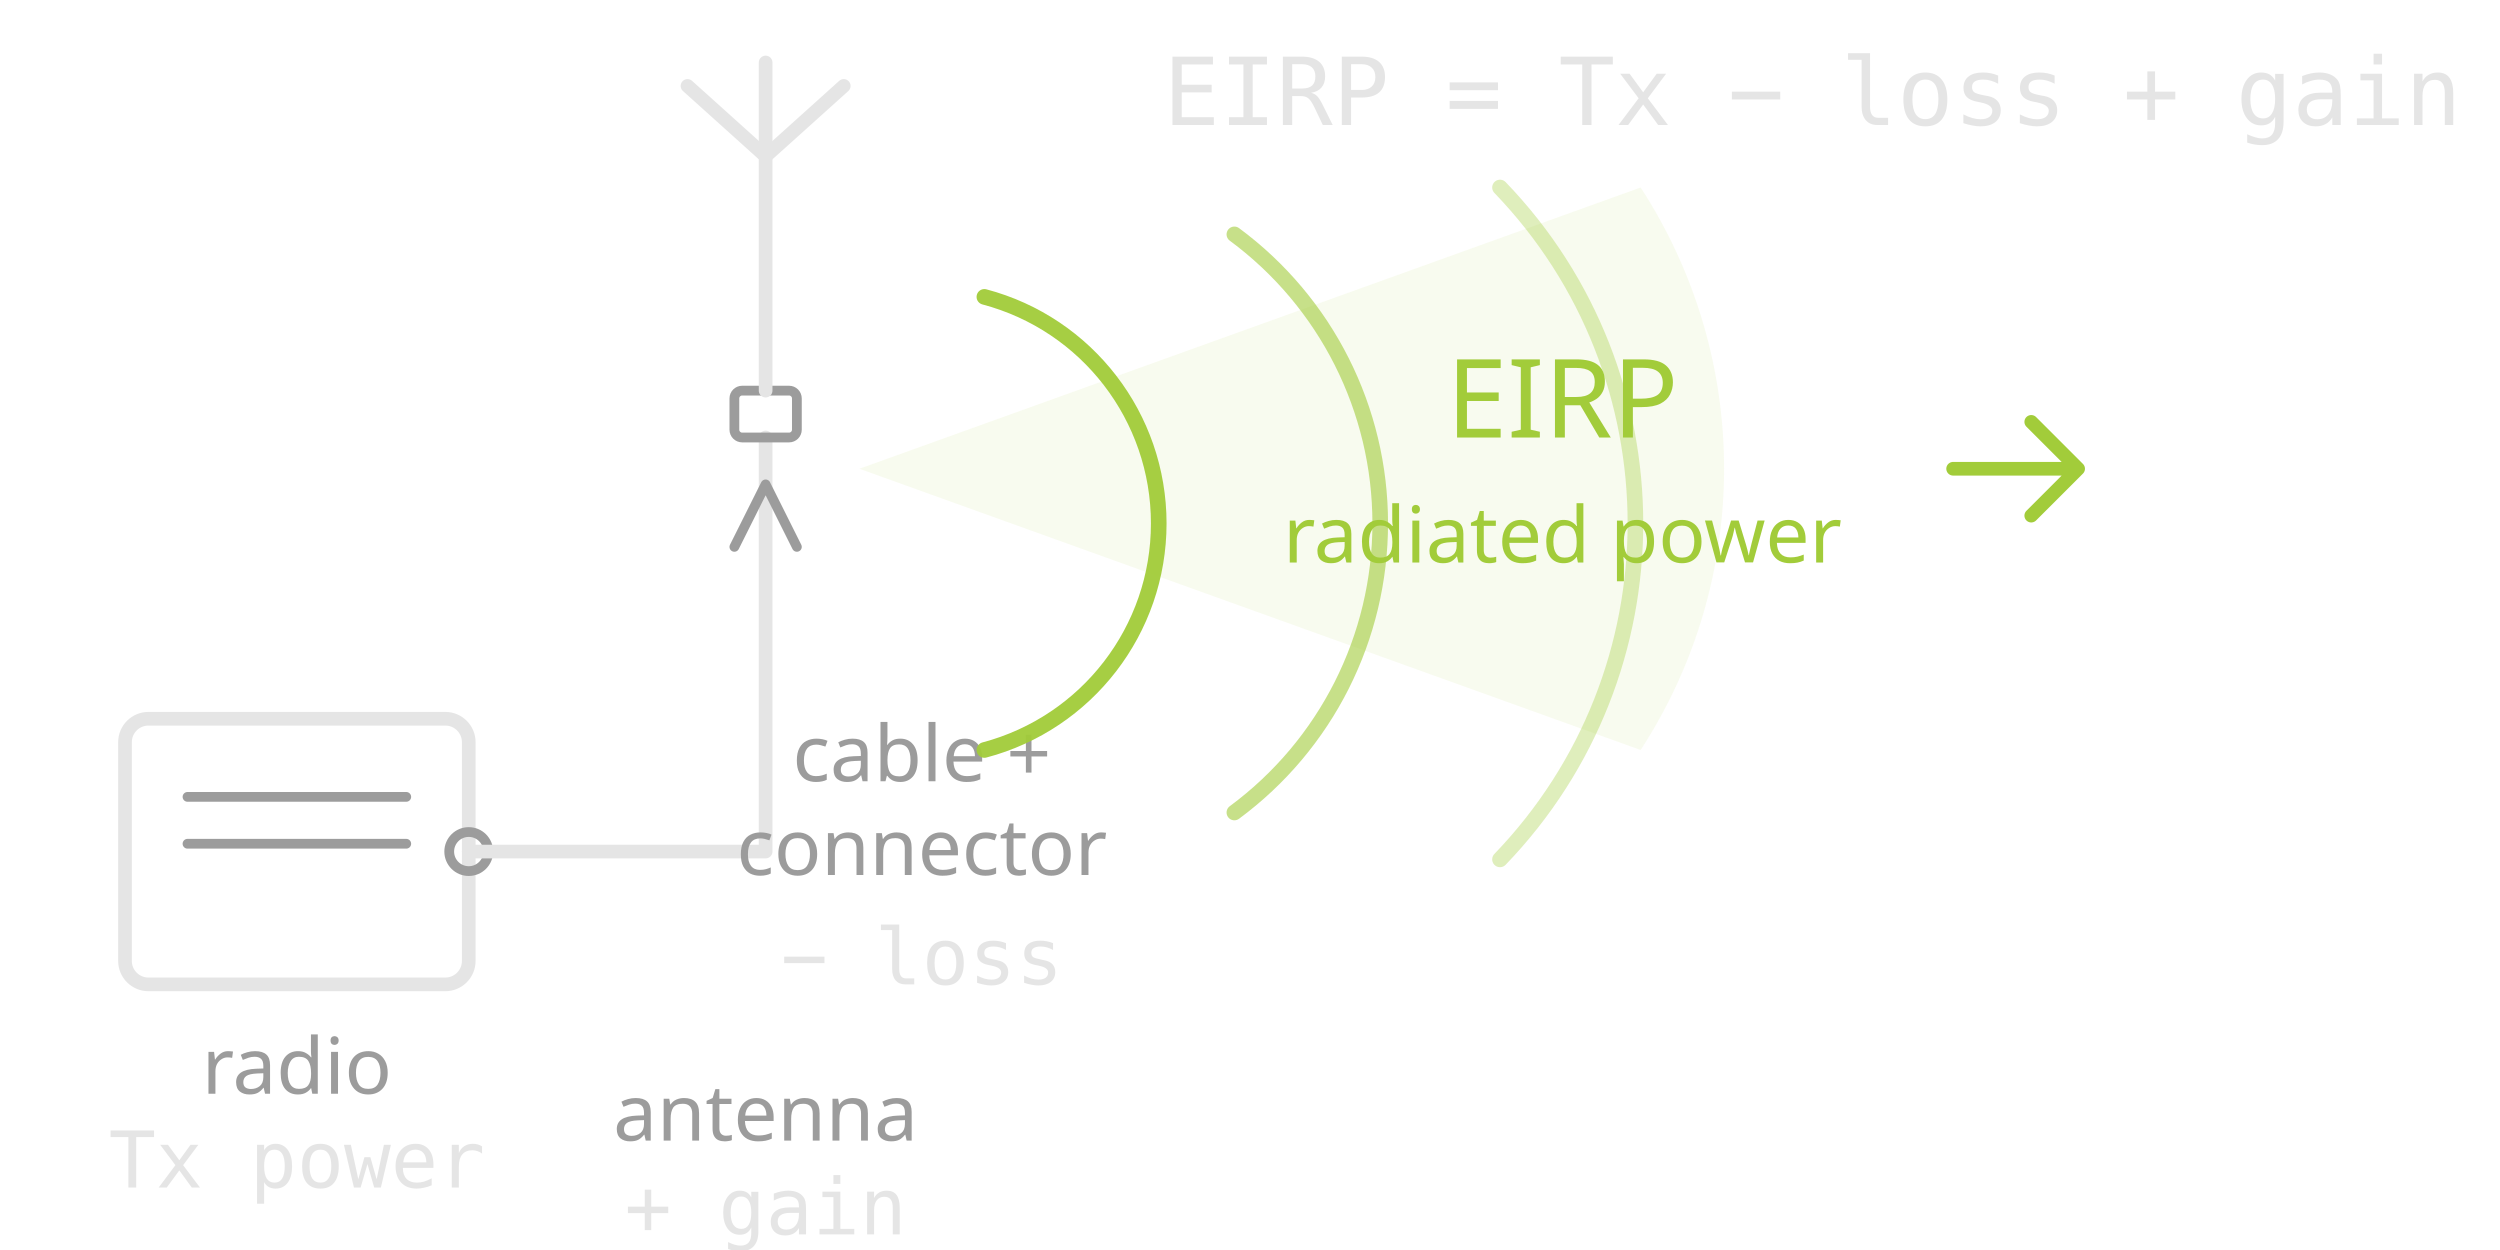
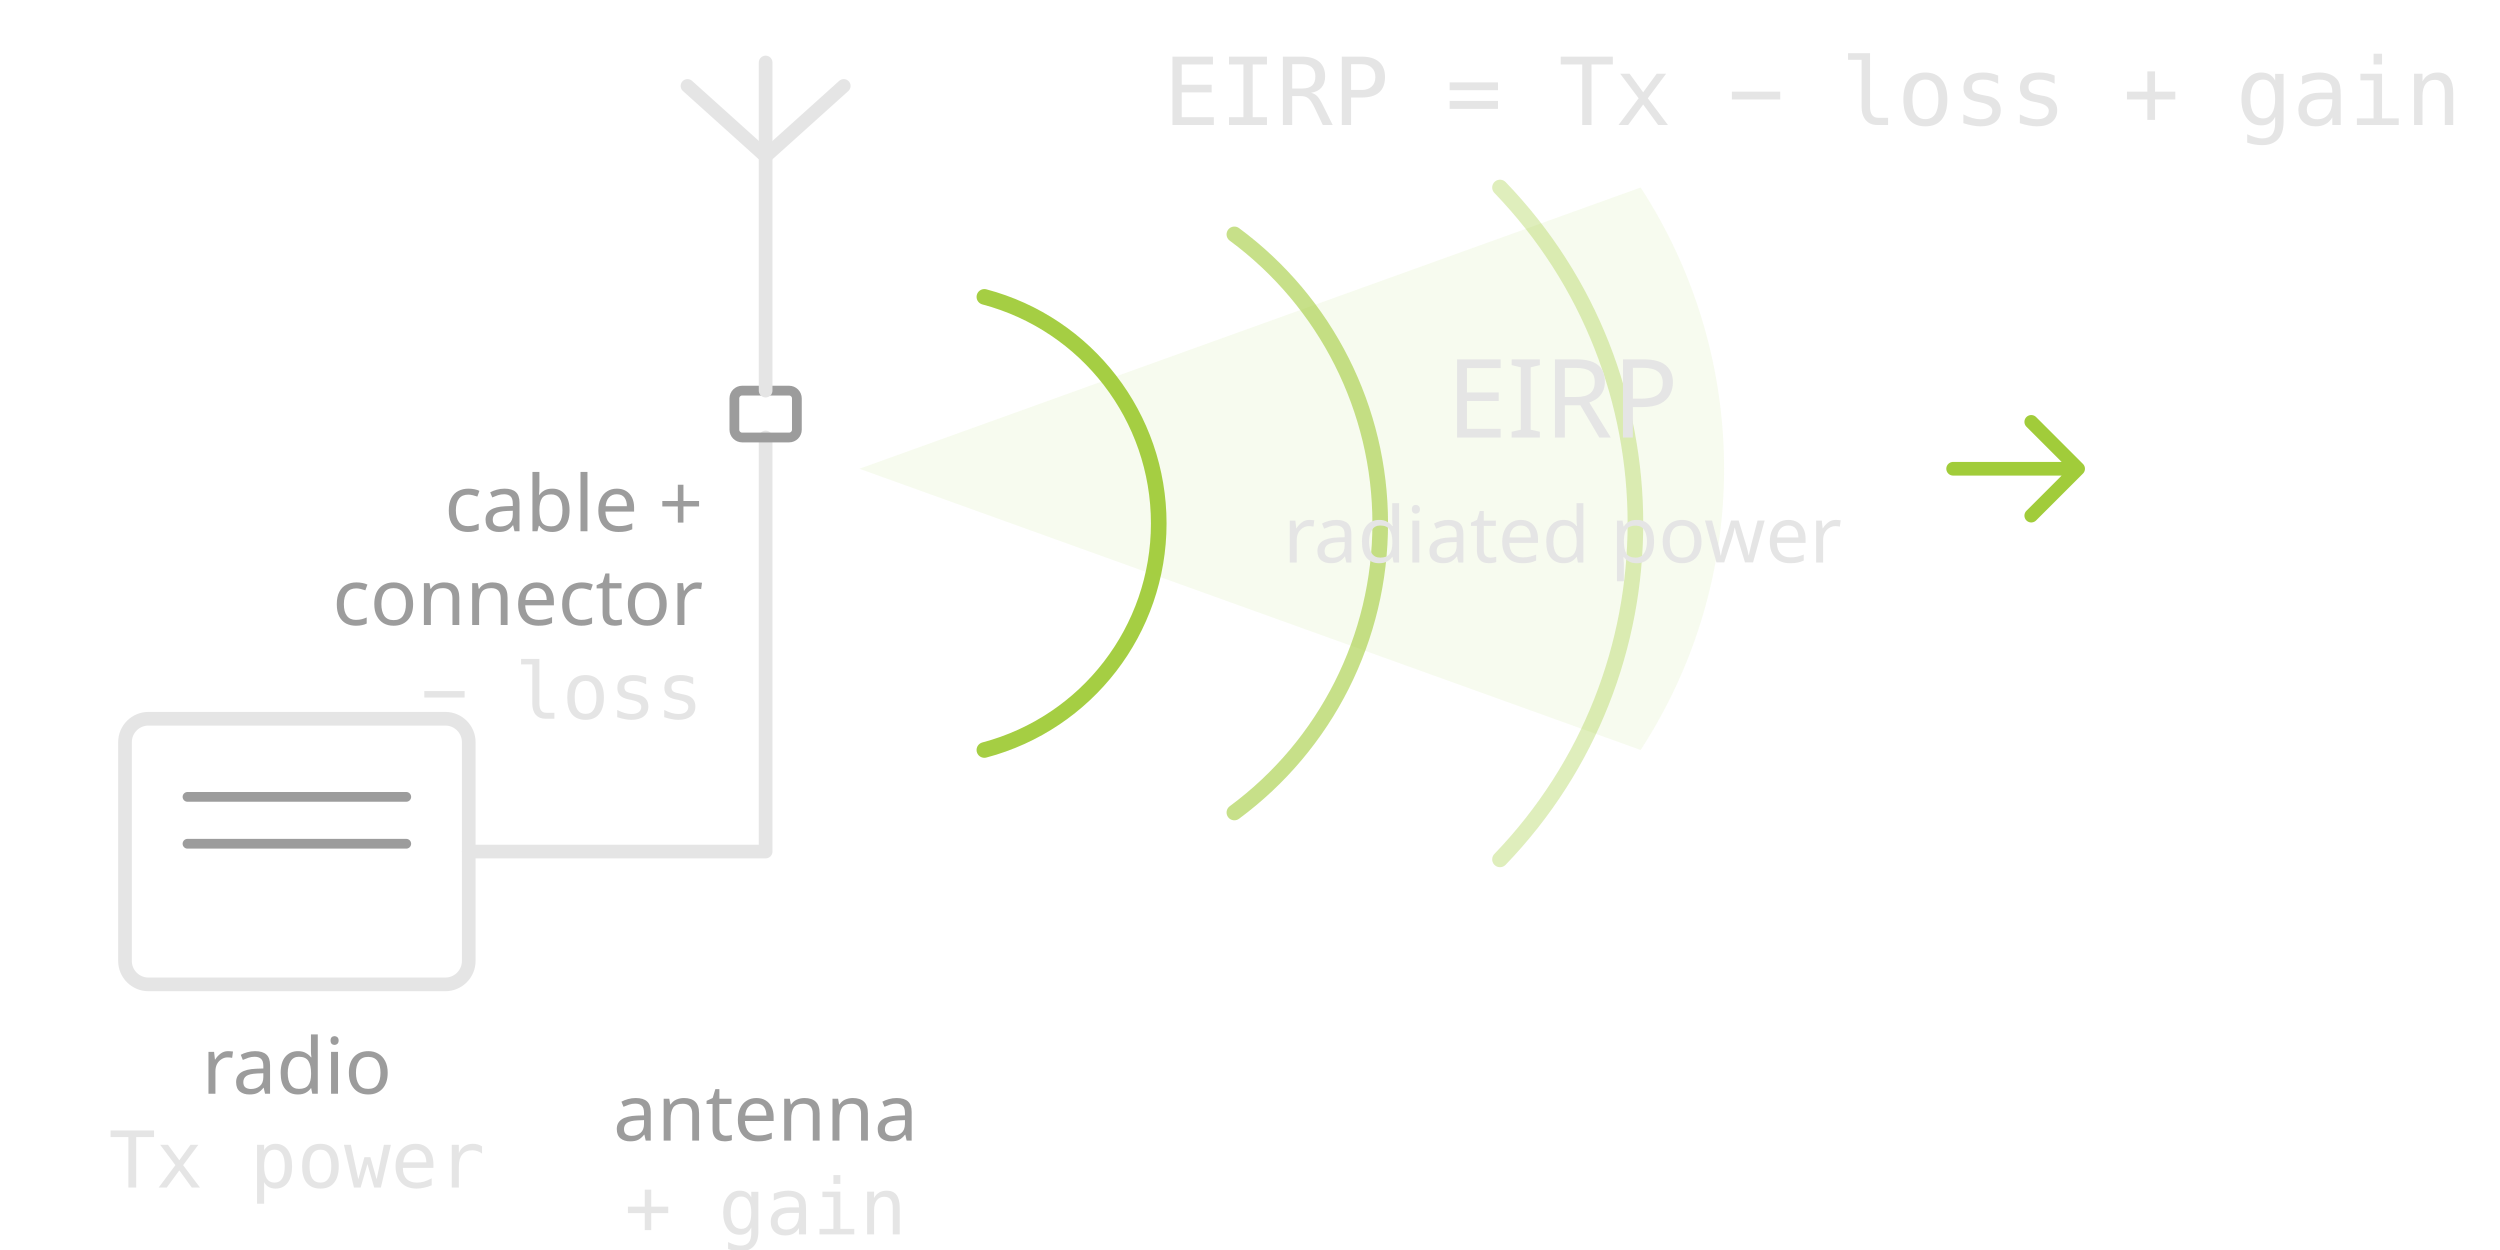
<svg xmlns="http://www.w3.org/2000/svg" viewBox="0 0 320 160" fill="none" font-family="IBM Plex Sans, sans-serif">
  <text x="232" y="16" fill="#E5E5E5" font-size="12" font-weight="500" text-anchor="middle" font-family="DM Mono, monospace">EIRP = Tx − loss + gain</text>
  <rect x="16" y="92" width="44" height="34" rx="3" stroke="#E5E5E5" stroke-width="1.75" />
  <line x1="24" y1="102" x2="52" y2="102" stroke="#9C9C9C" stroke-width="1.25" stroke-linecap="round" />
  <line x1="24" y1="108" x2="52" y2="108" stroke="#9C9C9C" stroke-width="1.25" stroke-linecap="round" />
-   <circle cx="60" cy="109" r="2.5" stroke="#9C9C9C" stroke-width="1.25" fill="none" />
  <text x="38" y="140" fill="#9C9C9C" font-size="10" font-weight="500" text-anchor="middle">radio</text>
  <text x="38" y="152" fill="#E5E5E5" font-size="10" font-weight="500" text-anchor="middle" font-family="DM Mono, monospace">Tx power</text>
  <path d="M60 109 L98 109 L98 56" stroke="#E5E5E5" stroke-width="1.75" stroke-linecap="round" stroke-linejoin="round" />
-   <path d="M94 70 L98 62 L102 70" stroke="#9C9C9C" stroke-width="1.25" fill="none" stroke-linecap="round" stroke-linejoin="round" />
  <rect x="94" y="50" width="8" height="6" rx="1" stroke="#9C9C9C" stroke-width="1.25" />
-   <text x="118" y="100" fill="#9C9C9C" font-size="10" font-weight="500" text-anchor="middle">cable +</text>
-   <text x="118" y="112" fill="#9C9C9C" font-size="10" font-weight="500" text-anchor="middle">connector</text>
-   <text x="118" y="126" fill="#E5E5E5" font-size="10" font-weight="500" text-anchor="middle" font-family="DM Mono, monospace">− loss</text>
+   <text x="90" y="68" fill="#9C9C9C" font-size="10" font-weight="500" text-anchor="end">cable +</text>
+   <text x="90" y="80" fill="#9C9C9C" font-size="10" font-weight="500" text-anchor="end">connector</text>
+   <text x="90" y="92" fill="#E5E5E5" font-size="10" font-weight="500" text-anchor="end" font-family="DM Mono, monospace">− loss</text>
  <g stroke="#E5E5E5" stroke-width="1.75" stroke-linecap="round" stroke-linejoin="round">
    <path d="M98 50 V20" />
    <path d="M98 20 L88 11" />
    <path d="M98 20 V8" />
    <path d="M98 20 L108 11" />
  </g>
  <text x="98" y="146" fill="#9C9C9C" font-size="10" font-weight="500" text-anchor="middle">antenna</text>
  <text x="98" y="158" fill="#E5E5E5" font-size="10" font-weight="500" text-anchor="middle" font-family="DM Mono, monospace">+ gain</text>
-   <path d="M110 60 L210 24 A66 66 0 0 1 210 96 Z" fill="#A2CC3A" fill-opacity="0.08" />
-   <g stroke="#A2CC3A" stroke-width="2" stroke-linecap="round" fill="none">
+   <path d="M110 60 L210 24 A66 66 0 0 1 210 96 Z" fill="#A1CC3A" fill-opacity="0.08" />
+   <g stroke="#A1CC3A" stroke-width="2" stroke-linecap="round" fill="none">
    <path d="M126 38 A30 30 0 0 1 126 96" opacity="0.95" />
    <path d="M158 30 A46 46 0 0 1 158 104" opacity="0.6" />
    <path d="M192 24 A62 62 0 0 1 192 110" opacity="0.34" />
  </g>
-   <path d="M250 60 L266 60 M260 54 L266 60 L260 66" stroke="#A2CC3A" stroke-width="1.75" fill="none" stroke-linecap="round" stroke-linejoin="round" />
-   <text x="200" y="56" fill="#A2CC3A" font-size="14" font-weight="500" text-anchor="middle">EIRP</text>
-   <text x="200" y="72" fill="#A2CC3A" font-size="10" font-weight="500" text-anchor="middle">radiated power</text>
+   <path d="M250 60 L266 60 M260 54 L266 60 L260 66" stroke="#A1CC3A" stroke-width="1.75" fill="none" stroke-linecap="round" stroke-linejoin="round" />
+   <text x="200" y="56" fill="#E5E5E5" font-size="14" font-weight="500" text-anchor="middle">EIRP</text>
+   <text x="200" y="72" fill="#E5E5E5" font-size="10" font-weight="500" text-anchor="middle">radiated power</text>
</svg>
